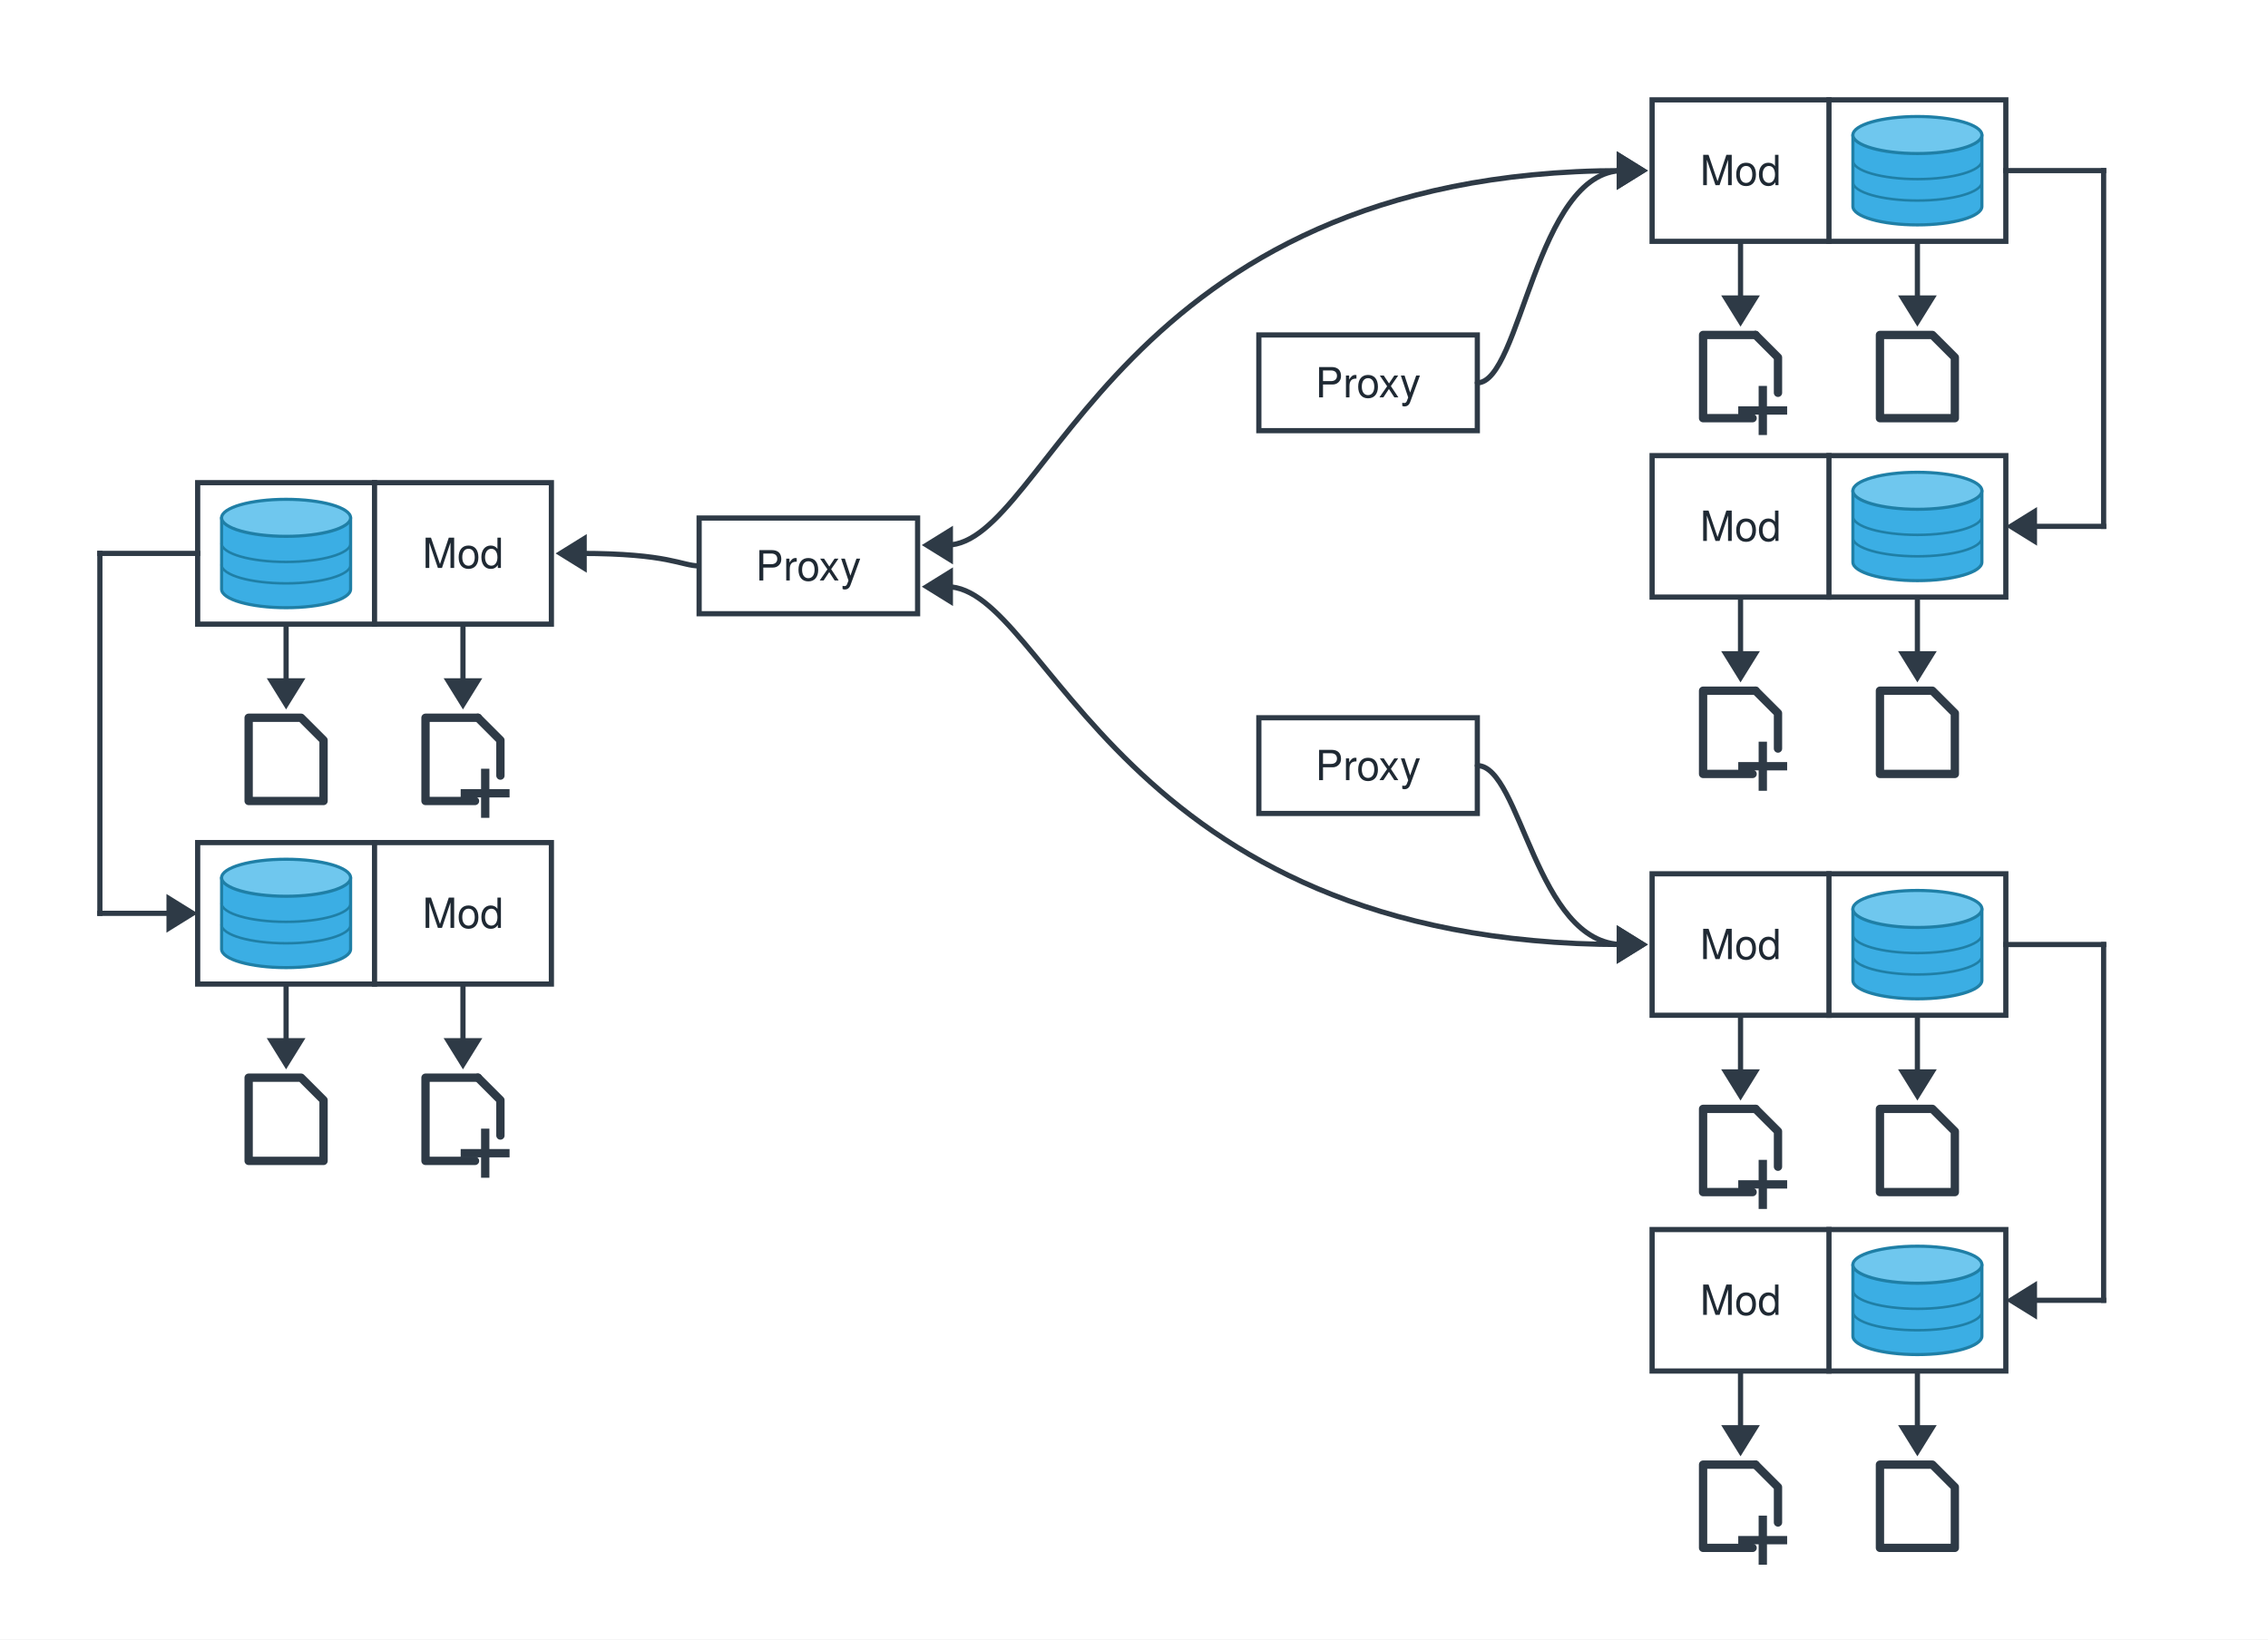
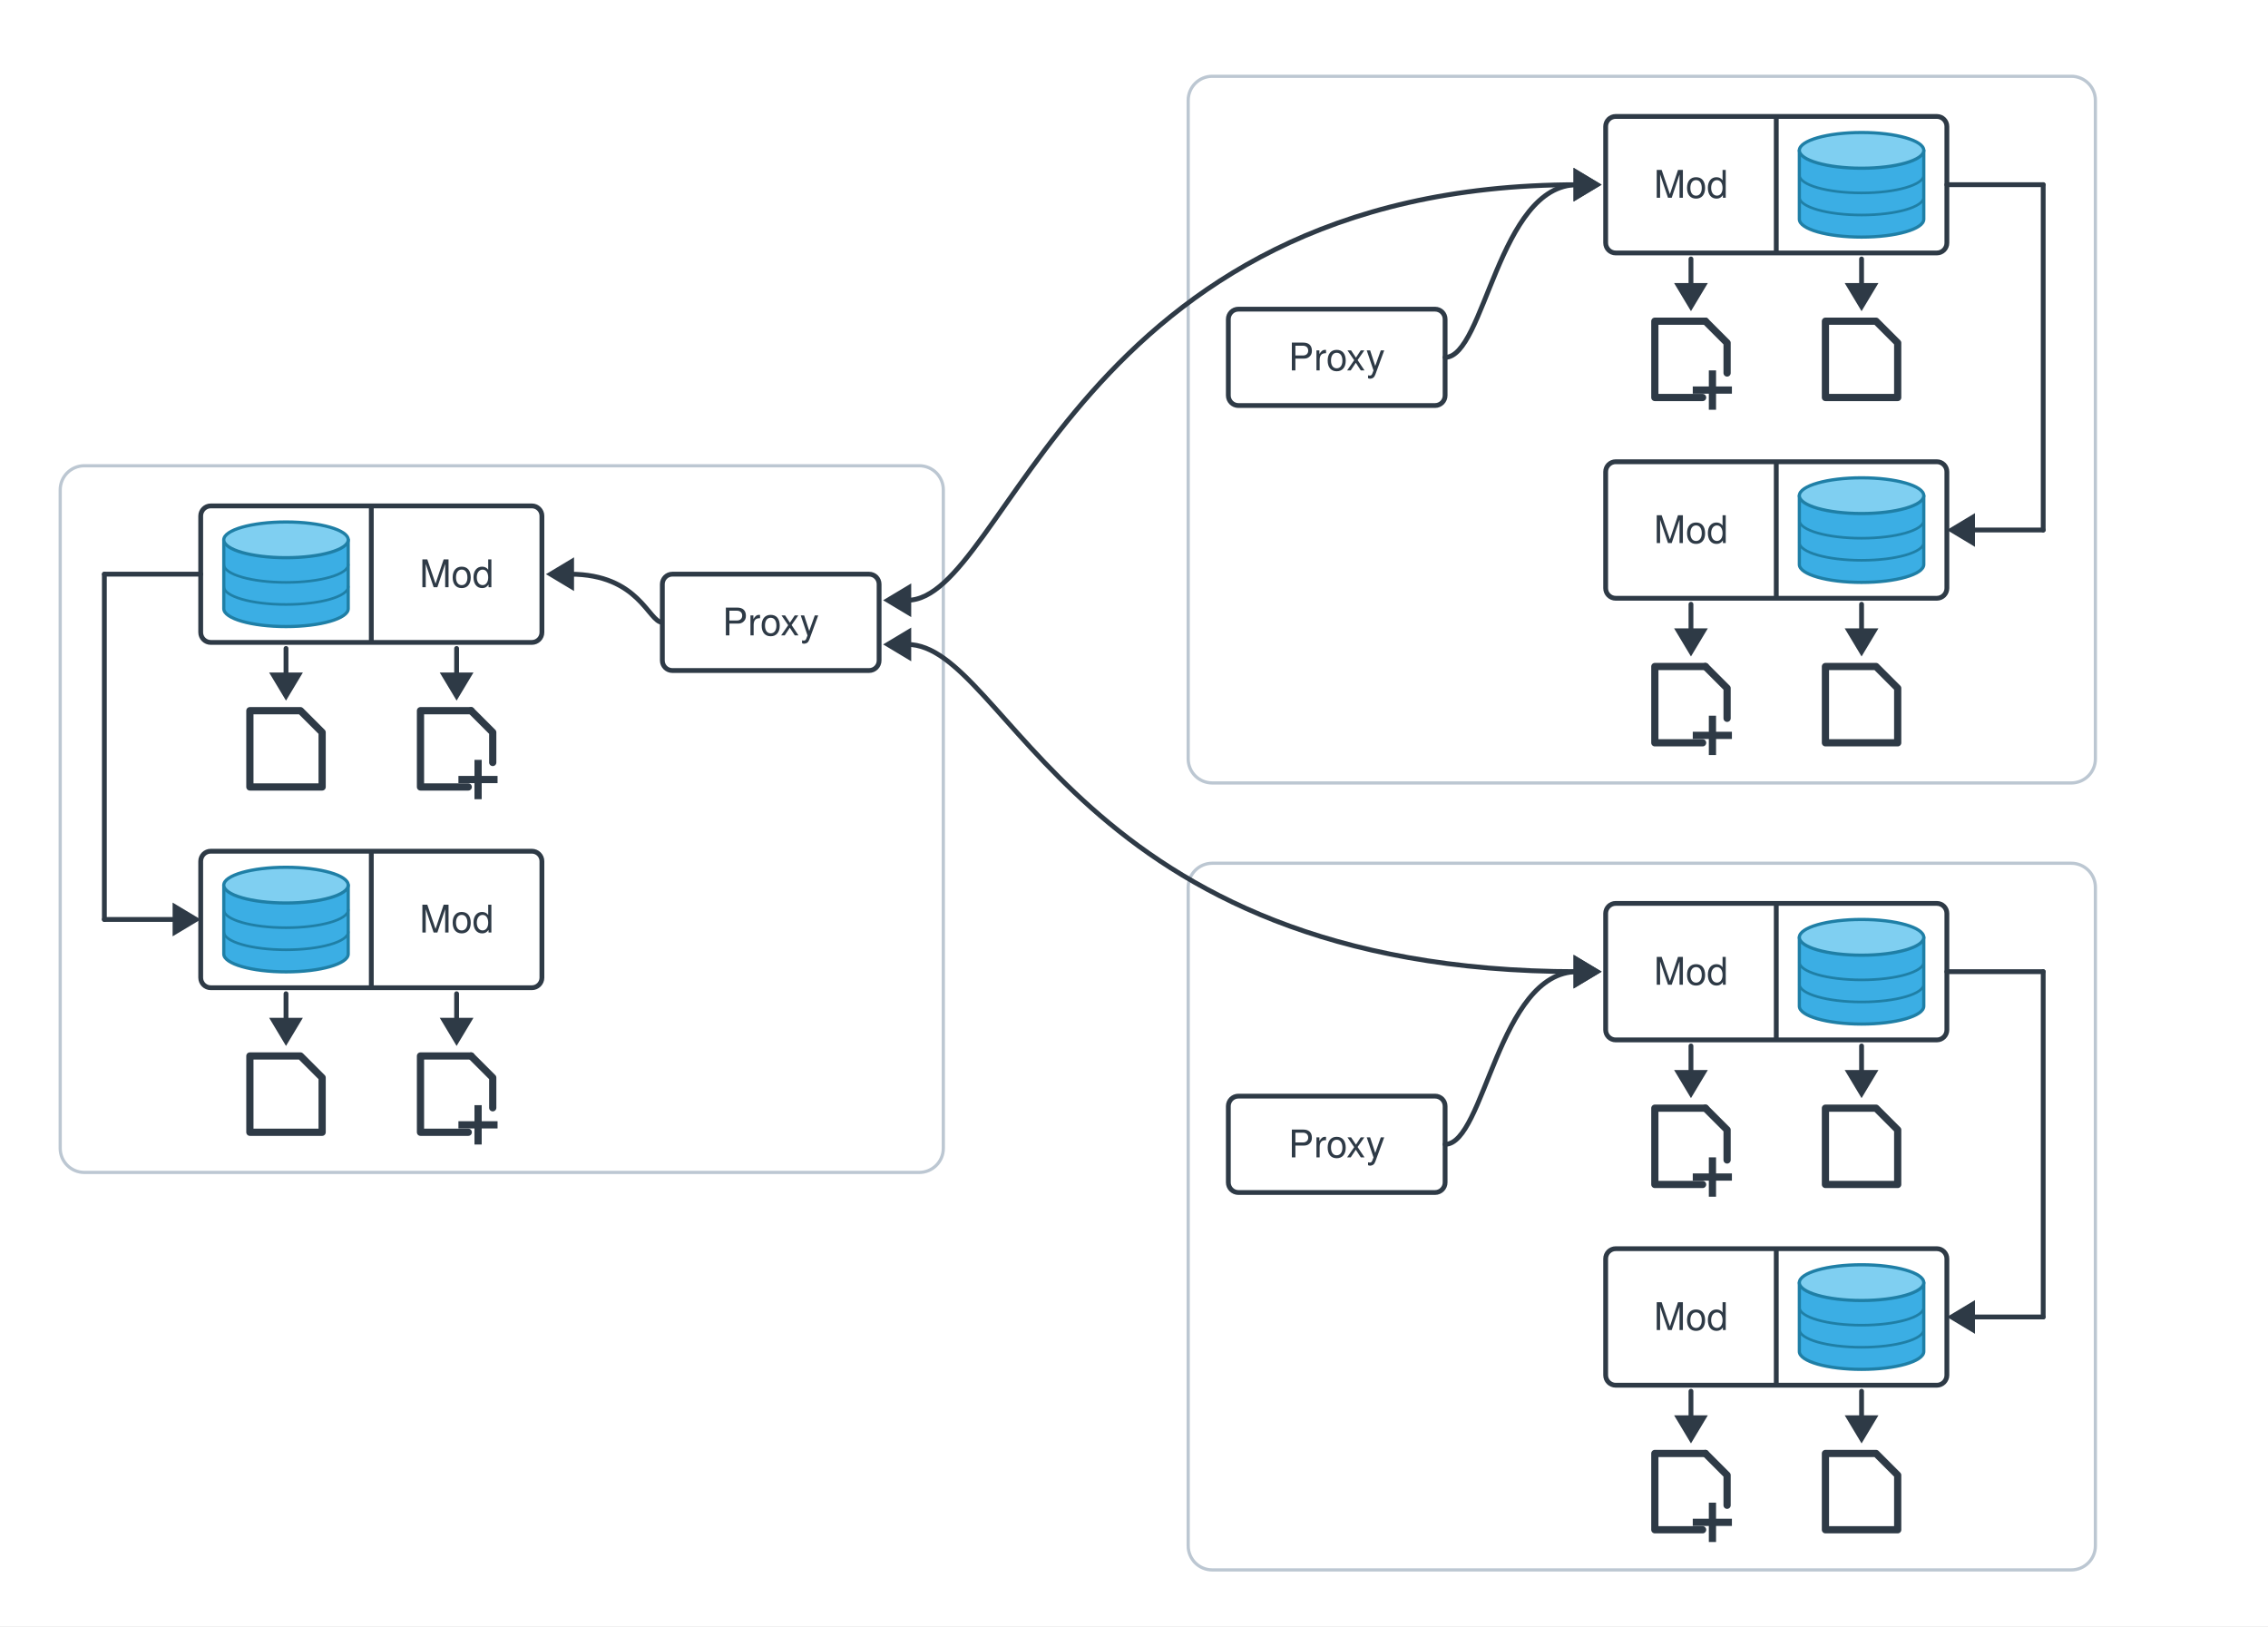
- <svg xmlns="http://www.w3.org/2000/svg" width="1090" height="788" viewBox="0 0 1090 788">
-   <rect width="1090" height="788" fill="#FFFFFF" />
-   <rect x="95.0" y="232.0" width="170.0" height="68.0" rx="0.0" fill="#FFFFFF" stroke="#2E3A46" stroke-width="2.5" />
-   <line x1="180.0" y1="232.0" x2="180.0" y2="300.0" stroke="#2E3A46" stroke-width="2.5" stroke-linecap="square" />
-   <path d="M 106.5,248.9 v 34.3 a 31.0,8.9 0 0 0 62.0,0 v -34.3 z" fill="#3BAEE4" stroke="#1F7FA6" stroke-width="1.5" stroke-linejoin="round" stroke-linecap="round" />
-   <ellipse cx="137.5" cy="248.9" rx="31.0" ry="8.9" fill="#6FC7EE" stroke="#1F7FA6" stroke-width="1.5" />
-   <path d="M 106.5,261.2 a 31.0,8.9 0 0 0 62.0,0" fill="none" stroke="#1F7FA6" stroke-width="1.2" stroke-linejoin="round" stroke-linecap="round" />
-   <path d="M 106.5,271.5 a 31.0,8.9 0 0 0 62.0,0" fill="none" stroke="#1F7FA6" stroke-width="1.2" stroke-linejoin="round" stroke-linecap="round" />
-   <text x="222.5" y="273.0" font-family="Helvetica, Arial, sans-serif" font-size="20.0" fill="#1F2933" text-anchor="middle" font-weight="normal">Mod</text>
-   <line x1="137.5" y1="302.0" x2="137.5" y2="331.0" stroke="#2E3A46" stroke-width="2.5" stroke-linecap="square" />
-   <polygon points="137.5,341.0 128.2,326.0 146.8,326.0" fill="#2E3A46" />
-   <path d="M 119.5,345.0 L 144.7,345.0 L 155.5,355.8 L 155.5,385.0 L 119.5,385.0 Z" fill="none" stroke="#2E3A46" stroke-width="4.0" stroke-linejoin="round" stroke-linecap="round" />
-   <line x1="222.5" y1="302.0" x2="222.5" y2="331.0" stroke="#2E3A46" stroke-width="2.5" stroke-linecap="square" />
-   <polygon points="222.5,341.0 213.2,326.0 231.8,326.0" fill="#2E3A46" />
-   <path d="M 229.7,345.0 L 204.5,345.0 L 204.5,385.0 L 228.3,385.0" fill="none" stroke="#2E3A46" stroke-width="4.0" stroke-linejoin="round" stroke-linecap="round" />
-   <path d="M 229.7,345.0 L 240.5,355.8 L 240.5,372.8" fill="none" stroke="#2E3A46" stroke-width="4.0" stroke-linejoin="round" stroke-linecap="round" />
-   <line x1="233.2" y1="371.5" x2="233.2" y2="391.1" stroke="#2E3A46" stroke-width="4.0" stroke-linecap="square" />
-   <line x1="223.4" y1="381.3" x2="242.9" y2="381.3" stroke="#2E3A46" stroke-width="4.0" stroke-linecap="square" />
-   <rect x="95.0" y="405.0" width="170.0" height="68.0" rx="0.0" fill="#FFFFFF" stroke="#2E3A46" stroke-width="2.5" />
-   <line x1="180.0" y1="405.0" x2="180.0" y2="473.0" stroke="#2E3A46" stroke-width="2.5" stroke-linecap="square" />
-   <path d="M 106.5,421.9 v 34.3 a 31.0,8.9 0 0 0 62.0,0 v -34.3 z" fill="#3BAEE4" stroke="#1F7FA6" stroke-width="1.5" stroke-linejoin="round" stroke-linecap="round" />
-   <ellipse cx="137.5" cy="421.9" rx="31.0" ry="8.9" fill="#6FC7EE" stroke="#1F7FA6" stroke-width="1.5" />
-   <path d="M 106.5,434.2 a 31.0,8.9 0 0 0 62.0,0" fill="none" stroke="#1F7FA6" stroke-width="1.2" stroke-linejoin="round" stroke-linecap="round" />
-   <path d="M 106.5,444.5 a 31.0,8.9 0 0 0 62.0,0" fill="none" stroke="#1F7FA6" stroke-width="1.2" stroke-linejoin="round" stroke-linecap="round" />
-   <text x="222.5" y="446.0" font-family="Helvetica, Arial, sans-serif" font-size="20.0" fill="#1F2933" text-anchor="middle" font-weight="normal">Mod</text>
-   <line x1="137.5" y1="475.0" x2="137.5" y2="504.0" stroke="#2E3A46" stroke-width="2.5" stroke-linecap="square" />
-   <polygon points="137.5,514.0 128.2,499.0 146.8,499.0" fill="#2E3A46" />
-   <path d="M 119.5,518.0 L 144.7,518.0 L 155.5,528.8 L 155.5,558.0 L 119.5,558.0 Z" fill="none" stroke="#2E3A46" stroke-width="4.0" stroke-linejoin="round" stroke-linecap="round" />
-   <line x1="222.5" y1="475.0" x2="222.5" y2="504.0" stroke="#2E3A46" stroke-width="2.5" stroke-linecap="square" />
-   <polygon points="222.5,514.0 213.2,499.0 231.8,499.0" fill="#2E3A46" />
-   <path d="M 229.7,518.0 L 204.5,518.0 L 204.5,558.0 L 228.3,558.0" fill="none" stroke="#2E3A46" stroke-width="4.0" stroke-linejoin="round" stroke-linecap="round" />
-   <path d="M 229.7,518.0 L 240.5,528.8 L 240.5,545.8" fill="none" stroke="#2E3A46" stroke-width="4.0" stroke-linejoin="round" stroke-linecap="round" />
-   <line x1="233.2" y1="544.5" x2="233.2" y2="564.1" stroke="#2E3A46" stroke-width="4.0" stroke-linecap="square" />
-   <line x1="223.4" y1="554.3" x2="242.9" y2="554.3" stroke="#2E3A46" stroke-width="4.0" stroke-linecap="square" />
-   <line x1="95.0" y1="266.0" x2="48.0" y2="266.0" stroke="#2E3A46" stroke-width="2.5" stroke-linecap="square" />
-   <line x1="48.0" y1="266.0" x2="48.0" y2="439.0" stroke="#2E3A46" stroke-width="2.5" stroke-linecap="square" />
-   <line x1="48.0" y1="439.0" x2="81.0" y2="439.0" stroke="#2E3A46" stroke-width="2.5" stroke-linecap="square" />
-   <polygon points="95.0,439.0 80.0,429.7 80.0,448.3" fill="#2E3A46" />
-   <rect x="794.0" y="48.0" width="170.0" height="68.0" rx="0.0" fill="#FFFFFF" stroke="#2E3A46" stroke-width="2.5" />
-   <line x1="879.0" y1="48.0" x2="879.0" y2="116.0" stroke="#2E3A46" stroke-width="2.5" stroke-linecap="square" />
-   <path d="M 890.5,64.9 v 34.3 a 31.0,8.9 0 0 0 62.0,0 v -34.3 z" fill="#3BAEE4" stroke="#1F7FA6" stroke-width="1.5" stroke-linejoin="round" stroke-linecap="round" />
-   <ellipse cx="921.5" cy="64.9" rx="31.0" ry="8.9" fill="#6FC7EE" stroke="#1F7FA6" stroke-width="1.5" />
-   <path d="M 890.5,77.2 a 31.0,8.9 0 0 0 62.0,0" fill="none" stroke="#1F7FA6" stroke-width="1.2" stroke-linejoin="round" stroke-linecap="round" />
-   <path d="M 890.5,87.5 a 31.0,8.9 0 0 0 62.0,0" fill="none" stroke="#1F7FA6" stroke-width="1.2" stroke-linejoin="round" stroke-linecap="round" />
-   <text x="836.5" y="89.0" font-family="Helvetica, Arial, sans-serif" font-size="20.0" fill="#1F2933" text-anchor="middle" font-weight="normal">Mod</text>
-   <line x1="921.5" y1="118.0" x2="921.5" y2="147.0" stroke="#2E3A46" stroke-width="2.5" stroke-linecap="square" />
-   <polygon points="921.5,157.0 912.2,142.0 930.8,142.0" fill="#2E3A46" />
-   <path d="M 903.5,161.0 L 928.7,161.0 L 939.5,171.8 L 939.5,201.0 L 903.5,201.0 Z" fill="none" stroke="#2E3A46" stroke-width="4.0" stroke-linejoin="round" stroke-linecap="round" />
-   <line x1="836.5" y1="118.0" x2="836.5" y2="147.0" stroke="#2E3A46" stroke-width="2.5" stroke-linecap="square" />
-   <polygon points="836.5,157.0 827.2,142.0 845.8,142.0" fill="#2E3A46" />
-   <path d="M 843.7,161.0 L 818.5,161.0 L 818.5,201.0 L 842.3,201.0" fill="none" stroke="#2E3A46" stroke-width="4.0" stroke-linejoin="round" stroke-linecap="round" />
-   <path d="M 843.7,161.0 L 854.5,171.8 L 854.5,188.8" fill="none" stroke="#2E3A46" stroke-width="4.0" stroke-linejoin="round" stroke-linecap="round" />
-   <line x1="847.2" y1="187.5" x2="847.2" y2="207.1" stroke="#2E3A46" stroke-width="4.0" stroke-linecap="square" />
-   <line x1="837.4" y1="197.3" x2="856.9" y2="197.3" stroke="#2E3A46" stroke-width="4.0" stroke-linecap="square" />
-   <rect x="794.0" y="219.0" width="170.0" height="68.0" rx="0.0" fill="#FFFFFF" stroke="#2E3A46" stroke-width="2.5" />
-   <line x1="879.0" y1="219.0" x2="879.0" y2="287.0" stroke="#2E3A46" stroke-width="2.5" stroke-linecap="square" />
-   <path d="M 890.5,235.9 v 34.3 a 31.0,8.9 0 0 0 62.0,0 v -34.3 z" fill="#3BAEE4" stroke="#1F7FA6" stroke-width="1.5" stroke-linejoin="round" stroke-linecap="round" />
-   <ellipse cx="921.5" cy="235.9" rx="31.0" ry="8.9" fill="#6FC7EE" stroke="#1F7FA6" stroke-width="1.5" />
-   <path d="M 890.5,248.2 a 31.0,8.9 0 0 0 62.0,0" fill="none" stroke="#1F7FA6" stroke-width="1.2" stroke-linejoin="round" stroke-linecap="round" />
-   <path d="M 890.5,258.5 a 31.0,8.9 0 0 0 62.0,0" fill="none" stroke="#1F7FA6" stroke-width="1.2" stroke-linejoin="round" stroke-linecap="round" />
-   <text x="836.5" y="260.0" font-family="Helvetica, Arial, sans-serif" font-size="20.0" fill="#1F2933" text-anchor="middle" font-weight="normal">Mod</text>
-   <line x1="921.5" y1="289.0" x2="921.5" y2="318.0" stroke="#2E3A46" stroke-width="2.5" stroke-linecap="square" />
-   <polygon points="921.5,328.0 912.2,313.0 930.8,313.0" fill="#2E3A46" />
-   <path d="M 903.5,332.0 L 928.7,332.0 L 939.5,342.8 L 939.5,372.0 L 903.5,372.0 Z" fill="none" stroke="#2E3A46" stroke-width="4.0" stroke-linejoin="round" stroke-linecap="round" />
-   <line x1="836.5" y1="289.0" x2="836.5" y2="318.0" stroke="#2E3A46" stroke-width="2.5" stroke-linecap="square" />
-   <polygon points="836.5,328.0 827.2,313.0 845.8,313.0" fill="#2E3A46" />
-   <path d="M 843.7,332.0 L 818.5,332.0 L 818.5,372.0 L 842.3,372.0" fill="none" stroke="#2E3A46" stroke-width="4.0" stroke-linejoin="round" stroke-linecap="round" />
-   <path d="M 843.7,332.0 L 854.5,342.8 L 854.5,359.8" fill="none" stroke="#2E3A46" stroke-width="4.0" stroke-linejoin="round" stroke-linecap="round" />
-   <line x1="847.2" y1="358.5" x2="847.2" y2="378.1" stroke="#2E3A46" stroke-width="4.0" stroke-linecap="square" />
-   <line x1="837.4" y1="368.3" x2="856.9" y2="368.3" stroke="#2E3A46" stroke-width="4.0" stroke-linecap="square" />
-   <line x1="964.0" y1="82.0" x2="1011.0" y2="82.0" stroke="#2E3A46" stroke-width="2.5" stroke-linecap="square" />
-   <line x1="1011.0" y1="82.0" x2="1011.0" y2="253.0" stroke="#2E3A46" stroke-width="2.5" stroke-linecap="square" />
-   <line x1="1011.0" y1="253.0" x2="978.0" y2="253.0" stroke="#2E3A46" stroke-width="2.5" stroke-linecap="square" />
-   <polygon points="964.0,253.0 979.0,243.7 979.0,262.3" fill="#2E3A46" />
-   <rect x="794.0" y="420.0" width="170.0" height="68.0" rx="0.0" fill="#FFFFFF" stroke="#2E3A46" stroke-width="2.5" />
-   <line x1="879.0" y1="420.0" x2="879.0" y2="488.0" stroke="#2E3A46" stroke-width="2.5" stroke-linecap="square" />
-   <path d="M 890.5,436.9 v 34.3 a 31.0,8.9 0 0 0 62.0,0 v -34.3 z" fill="#3BAEE4" stroke="#1F7FA6" stroke-width="1.5" stroke-linejoin="round" stroke-linecap="round" />
-   <ellipse cx="921.5" cy="436.9" rx="31.0" ry="8.9" fill="#6FC7EE" stroke="#1F7FA6" stroke-width="1.5" />
-   <path d="M 890.5,449.2 a 31.0,8.9 0 0 0 62.0,0" fill="none" stroke="#1F7FA6" stroke-width="1.2" stroke-linejoin="round" stroke-linecap="round" />
-   <path d="M 890.5,459.5 a 31.0,8.9 0 0 0 62.0,0" fill="none" stroke="#1F7FA6" stroke-width="1.2" stroke-linejoin="round" stroke-linecap="round" />
-   <text x="836.5" y="461.0" font-family="Helvetica, Arial, sans-serif" font-size="20.0" fill="#1F2933" text-anchor="middle" font-weight="normal">Mod</text>
-   <line x1="921.5" y1="490.0" x2="921.5" y2="519.0" stroke="#2E3A46" stroke-width="2.5" stroke-linecap="square" />
-   <polygon points="921.5,529.0 912.2,514.0 930.8,514.0" fill="#2E3A46" />
-   <path d="M 903.5,533.0 L 928.7,533.0 L 939.5,543.8 L 939.5,573.0 L 903.5,573.0 Z" fill="none" stroke="#2E3A46" stroke-width="4.0" stroke-linejoin="round" stroke-linecap="round" />
-   <line x1="836.5" y1="490.0" x2="836.5" y2="519.0" stroke="#2E3A46" stroke-width="2.5" stroke-linecap="square" />
-   <polygon points="836.5,529.0 827.2,514.0 845.8,514.0" fill="#2E3A46" />
-   <path d="M 843.7,533.0 L 818.5,533.0 L 818.5,573.0 L 842.3,573.0" fill="none" stroke="#2E3A46" stroke-width="4.0" stroke-linejoin="round" stroke-linecap="round" />
-   <path d="M 843.7,533.0 L 854.5,543.8 L 854.5,560.8" fill="none" stroke="#2E3A46" stroke-width="4.0" stroke-linejoin="round" stroke-linecap="round" />
-   <line x1="847.2" y1="559.5" x2="847.2" y2="579.1" stroke="#2E3A46" stroke-width="4.0" stroke-linecap="square" />
-   <line x1="837.4" y1="569.3" x2="856.9" y2="569.3" stroke="#2E3A46" stroke-width="4.0" stroke-linecap="square" />
-   <rect x="794.0" y="591.0" width="170.0" height="68.0" rx="0.0" fill="#FFFFFF" stroke="#2E3A46" stroke-width="2.5" />
-   <line x1="879.0" y1="591.0" x2="879.0" y2="659.0" stroke="#2E3A46" stroke-width="2.5" stroke-linecap="square" />
-   <path d="M 890.5,607.9 v 34.3 a 31.0,8.9 0 0 0 62.0,0 v -34.3 z" fill="#3BAEE4" stroke="#1F7FA6" stroke-width="1.5" stroke-linejoin="round" stroke-linecap="round" />
-   <ellipse cx="921.5" cy="607.9" rx="31.0" ry="8.9" fill="#6FC7EE" stroke="#1F7FA6" stroke-width="1.5" />
-   <path d="M 890.5,620.2 a 31.0,8.9 0 0 0 62.0,0" fill="none" stroke="#1F7FA6" stroke-width="1.2" stroke-linejoin="round" stroke-linecap="round" />
-   <path d="M 890.5,630.5 a 31.0,8.9 0 0 0 62.0,0" fill="none" stroke="#1F7FA6" stroke-width="1.2" stroke-linejoin="round" stroke-linecap="round" />
-   <text x="836.5" y="632.0" font-family="Helvetica, Arial, sans-serif" font-size="20.0" fill="#1F2933" text-anchor="middle" font-weight="normal">Mod</text>
-   <line x1="921.5" y1="661.0" x2="921.5" y2="690.0" stroke="#2E3A46" stroke-width="2.5" stroke-linecap="square" />
-   <polygon points="921.5,700.0 912.2,685.0 930.8,685.0" fill="#2E3A46" />
-   <path d="M 903.5,704.0 L 928.7,704.0 L 939.5,714.8 L 939.5,744.0 L 903.5,744.0 Z" fill="none" stroke="#2E3A46" stroke-width="4.0" stroke-linejoin="round" stroke-linecap="round" />
-   <line x1="836.5" y1="661.0" x2="836.5" y2="690.0" stroke="#2E3A46" stroke-width="2.5" stroke-linecap="square" />
-   <polygon points="836.5,700.0 827.2,685.0 845.8,685.0" fill="#2E3A46" />
-   <path d="M 843.7,704.0 L 818.5,704.0 L 818.5,744.0 L 842.3,744.0" fill="none" stroke="#2E3A46" stroke-width="4.0" stroke-linejoin="round" stroke-linecap="round" />
-   <path d="M 843.7,704.0 L 854.5,714.8 L 854.5,731.8" fill="none" stroke="#2E3A46" stroke-width="4.0" stroke-linejoin="round" stroke-linecap="round" />
-   <line x1="847.2" y1="730.5" x2="847.2" y2="750.1" stroke="#2E3A46" stroke-width="4.0" stroke-linecap="square" />
-   <line x1="837.4" y1="740.3" x2="856.9" y2="740.3" stroke="#2E3A46" stroke-width="4.0" stroke-linecap="square" />
-   <line x1="964.0" y1="454.0" x2="1011.0" y2="454.0" stroke="#2E3A46" stroke-width="2.5" stroke-linecap="square" />
-   <line x1="1011.0" y1="454.0" x2="1011.0" y2="625.0" stroke="#2E3A46" stroke-width="2.5" stroke-linecap="square" />
-   <line x1="1011.0" y1="625.0" x2="978.0" y2="625.0" stroke="#2E3A46" stroke-width="2.5" stroke-linecap="square" />
-   <polygon points="964.0,625.0 979.0,615.7 979.0,634.3" fill="#2E3A46" />
-   <path d="M 336.0,272.0 C 327.4,272.0 321.8,266.0 279.0,266.0" fill="none" stroke="#2E3A46" stroke-width="2.5" stroke-linejoin="round" stroke-linecap="round" />
-   <polygon points="267.0,266.0 282.0,256.7 282.0,275.3" fill="#2E3A46" />
-   <path d="M 455.0,262.0 C 503.8,262.0 536.2,82.0 780.0,82.0" fill="none" stroke="#2E3A46" stroke-width="2.5" stroke-linejoin="round" stroke-linecap="round" />
-   <polygon points="443.0,262.0 458.0,252.7 458.0,271.3" fill="#2E3A46" />
-   <polygon points="792.0,82.0 777.0,72.7 777.0,91.3" fill="#2E3A46" />
-   <path d="M 455.0,282.0 C 503.8,282.0 536.2,454.0 780.0,454.0" fill="none" stroke="#2E3A46" stroke-width="2.5" stroke-linejoin="round" stroke-linecap="round" />
-   <polygon points="443.0,282.0 458.0,272.7 458.0,291.3" fill="#2E3A46" />
-   <polygon points="792.0,454.0 777.0,444.7 777.0,463.3" fill="#2E3A46" />
-   <rect x="605.0" y="161.0" width="105.0" height="46.0" rx="0.0" fill="#FFFFFF" stroke="#2E3A46" stroke-width="2.5" />
-   <text x="657.5" y="191.0" font-family="Helvetica, Arial, sans-serif" font-size="20.0" fill="#1F2933" text-anchor="middle" font-weight="normal">Proxy</text>
-   <path d="M 710.0,184.0 C 731.0,184.0 738.0,82.0 780.0,82.0" fill="none" stroke="#2E3A46" stroke-width="2.5" stroke-linejoin="round" stroke-linecap="round" />
-   <polygon points="792.0,82.0 777.0,72.7 777.0,91.3" fill="#2E3A46" />
-   <rect x="605.0" y="345.0" width="105.0" height="46.0" rx="0.0" fill="#FFFFFF" stroke="#2E3A46" stroke-width="2.5" />
-   <text x="657.5" y="375.0" font-family="Helvetica, Arial, sans-serif" font-size="20.0" fill="#1F2933" text-anchor="middle" font-weight="normal">Proxy</text>
-   <path d="M 710.0,368.0 C 731.0,368.0 738.0,454.0 780.0,454.0" fill="none" stroke="#2E3A46" stroke-width="2.5" stroke-linejoin="round" stroke-linecap="round" />
-   <polygon points="792.0,454.0 777.0,444.7 777.0,463.3" fill="#2E3A46" />
-   <rect x="336.0" y="249.0" width="105.0" height="46.0" rx="0.0" fill="#FFFFFF" stroke="#2E3A46" stroke-width="2.5" />
-   <text x="388.5" y="279.0" font-family="Helvetica, Arial, sans-serif" font-size="20.0" fill="#1F2933" text-anchor="middle" font-weight="normal">Proxy</text>
+ <svg xmlns="http://www.w3.org/2000/svg" width="1130" height="810" viewBox="0 0 1130 810">
+   <rect width="1130" height="810" fill="#FFFFFF" />
+   <rect x="30.0" y="232.0" width="440.0" height="352.0" rx="12.0" fill="none" stroke="#BCC7D2" stroke-width="1.6" />
+   <rect x="592.0" y="38.0" width="452.0" height="352.0" rx="12.0" fill="none" stroke="#BCC7D2" stroke-width="1.6" />
+   <rect x="592.0" y="430.0" width="452.0" height="352.0" rx="12.0" fill="none" stroke="#BCC7D2" stroke-width="1.6" />
+   <rect x="100.0" y="252.0" width="170.0" height="68.0" rx="5.0" fill="#FFFFFF" stroke="#2E3A46" stroke-width="2.4" />
+   <line x1="185.0" y1="253.0" x2="185.0" y2="319.0" stroke="#2E3A46" stroke-width="2.4" stroke-linecap="round" />
+   <path d="M 111.5,268.9 v 34.3 a 31.0,8.9 0 0 0 62.0,0 v -34.3 z" fill="#3BAEE4" stroke="#1F7FA6" stroke-width="1.6" stroke-linejoin="round" stroke-linecap="round" />
+   <ellipse cx="142.5" cy="268.9" rx="31.0" ry="8.9" fill="#7FCFF1" stroke="#1F7FA6" stroke-width="1.6" />
+   <path d="M 111.5,281.2 a 31.0,8.9 0 0 0 62.0,0" fill="none" stroke="#1F7FA6" stroke-width="1.3" stroke-linejoin="round" stroke-linecap="round" />
+   <path d="M 111.5,292.2 a 31.0,8.9 0 0 0 62.0,0" fill="none" stroke="#1F7FA6" stroke-width="1.3" stroke-linejoin="round" stroke-linecap="round" />
+   <text x="227.5" y="292.5" font-family="Helvetica, Arial, sans-serif" font-size="19.0" fill="#2E3A46" text-anchor="middle" font-weight="normal">Mod</text>
+   <line x1="142.5" y1="323.0" x2="142.5" y2="340.0" stroke="#2E3A46" stroke-width="2.4" stroke-linecap="round" />
+   <polygon points="142.5,349.0 134.1,335.0 150.9,335.0" fill="#2E3A46" />
+   <path d="M 124.5,354.0 L 149.7,354.0 L 160.5,364.8 L 160.5,392.0 L 124.5,392.0 Z" fill="none" stroke="#2E3A46" stroke-width="3.6" stroke-linejoin="round" stroke-linecap="round" />
+   <line x1="227.5" y1="323.0" x2="227.5" y2="340.0" stroke="#2E3A46" stroke-width="2.4" stroke-linecap="round" />
+   <polygon points="227.5,349.0 219.1,335.0 235.9,335.0" fill="#2E3A46" />
+   <path d="M 234.7,354.0 L 209.5,354.0 L 209.5,392.0 L 233.3,392.0" fill="none" stroke="#2E3A46" stroke-width="3.6" stroke-linejoin="round" stroke-linecap="round" />
+   <path d="M 234.7,354.0 L 245.5,364.8 L 245.5,379.8" fill="none" stroke="#2E3A46" stroke-width="3.6" stroke-linejoin="round" stroke-linecap="round" />
+   <line x1="238.2" y1="378.5" x2="238.2" y2="398.1" stroke="#2E3A46" stroke-width="3.6" stroke-linecap="butt" />
+   <line x1="228.4" y1="388.3" x2="247.9" y2="388.3" stroke="#2E3A46" stroke-width="3.6" stroke-linecap="butt" />
+   <rect x="100.0" y="424.0" width="170.0" height="68.0" rx="5.0" fill="#FFFFFF" stroke="#2E3A46" stroke-width="2.4" />
+   <line x1="185.0" y1="425.0" x2="185.0" y2="491.0" stroke="#2E3A46" stroke-width="2.4" stroke-linecap="round" />
+   <path d="M 111.5,440.9 v 34.3 a 31.0,8.9 0 0 0 62.0,0 v -34.3 z" fill="#3BAEE4" stroke="#1F7FA6" stroke-width="1.6" stroke-linejoin="round" stroke-linecap="round" />
+   <ellipse cx="142.5" cy="440.9" rx="31.0" ry="8.9" fill="#7FCFF1" stroke="#1F7FA6" stroke-width="1.6" />
+   <path d="M 111.5,453.2 a 31.0,8.9 0 0 0 62.0,0" fill="none" stroke="#1F7FA6" stroke-width="1.3" stroke-linejoin="round" stroke-linecap="round" />
+   <path d="M 111.5,464.2 a 31.0,8.9 0 0 0 62.0,0" fill="none" stroke="#1F7FA6" stroke-width="1.3" stroke-linejoin="round" stroke-linecap="round" />
+   <text x="227.5" y="464.5" font-family="Helvetica, Arial, sans-serif" font-size="19.0" fill="#2E3A46" text-anchor="middle" font-weight="normal">Mod</text>
+   <line x1="142.5" y1="495.0" x2="142.5" y2="512.0" stroke="#2E3A46" stroke-width="2.4" stroke-linecap="round" />
+   <polygon points="142.5,521.0 134.1,507.0 150.9,507.0" fill="#2E3A46" />
+   <path d="M 124.5,526.0 L 149.7,526.0 L 160.5,536.8 L 160.5,564.0 L 124.5,564.0 Z" fill="none" stroke="#2E3A46" stroke-width="3.6" stroke-linejoin="round" stroke-linecap="round" />
+   <line x1="227.5" y1="495.0" x2="227.5" y2="512.0" stroke="#2E3A46" stroke-width="2.4" stroke-linecap="round" />
+   <polygon points="227.5,521.0 219.1,507.0 235.9,507.0" fill="#2E3A46" />
+   <path d="M 234.7,526.0 L 209.5,526.0 L 209.5,564.0 L 233.3,564.0" fill="none" stroke="#2E3A46" stroke-width="3.6" stroke-linejoin="round" stroke-linecap="round" />
+   <path d="M 234.7,526.0 L 245.5,536.8 L 245.5,551.8" fill="none" stroke="#2E3A46" stroke-width="3.6" stroke-linejoin="round" stroke-linecap="round" />
+   <line x1="238.2" y1="550.5" x2="238.2" y2="570.1" stroke="#2E3A46" stroke-width="3.6" stroke-linecap="butt" />
+   <line x1="228.4" y1="560.3" x2="247.9" y2="560.3" stroke="#2E3A46" stroke-width="3.6" stroke-linecap="butt" />
+   <line x1="100.0" y1="286.0" x2="52.0" y2="286.0" stroke="#2E3A46" stroke-width="2.4" stroke-linecap="round" />
+   <line x1="52.0" y1="286.0" x2="52.0" y2="458.0" stroke="#2E3A46" stroke-width="2.4" stroke-linecap="round" />
+   <line x1="52.0" y1="458.0" x2="86.0" y2="458.0" stroke="#2E3A46" stroke-width="2.4" stroke-linecap="round" />
+   <polygon points="100.0,458.0 86.0,449.6 86.0,466.4" fill="#2E3A46" />
+   <rect x="800.0" y="58.0" width="170.0" height="68.0" rx="5.0" fill="#FFFFFF" stroke="#2E3A46" stroke-width="2.4" />
+   <line x1="885.0" y1="59.0" x2="885.0" y2="125.0" stroke="#2E3A46" stroke-width="2.4" stroke-linecap="round" />
+   <path d="M 896.5,74.9 v 34.3 a 31.0,8.9 0 0 0 62.0,0 v -34.3 z" fill="#3BAEE4" stroke="#1F7FA6" stroke-width="1.6" stroke-linejoin="round" stroke-linecap="round" />
+   <ellipse cx="927.5" cy="74.9" rx="31.0" ry="8.9" fill="#7FCFF1" stroke="#1F7FA6" stroke-width="1.6" />
+   <path d="M 896.5,87.2 a 31.0,8.9 0 0 0 62.0,0" fill="none" stroke="#1F7FA6" stroke-width="1.3" stroke-linejoin="round" stroke-linecap="round" />
+   <path d="M 896.5,98.2 a 31.0,8.9 0 0 0 62.0,0" fill="none" stroke="#1F7FA6" stroke-width="1.3" stroke-linejoin="round" stroke-linecap="round" />
+   <text x="842.5" y="98.5" font-family="Helvetica, Arial, sans-serif" font-size="19.0" fill="#2E3A46" text-anchor="middle" font-weight="normal">Mod</text>
+   <line x1="927.5" y1="129.0" x2="927.5" y2="146.0" stroke="#2E3A46" stroke-width="2.4" stroke-linecap="round" />
+   <polygon points="927.5,155.0 919.1,141.0 935.9,141.0" fill="#2E3A46" />
+   <path d="M 909.5,160.0 L 934.7,160.0 L 945.5,170.8 L 945.5,198.0 L 909.5,198.0 Z" fill="none" stroke="#2E3A46" stroke-width="3.6" stroke-linejoin="round" stroke-linecap="round" />
+   <line x1="842.5" y1="129.0" x2="842.5" y2="146.0" stroke="#2E3A46" stroke-width="2.4" stroke-linecap="round" />
+   <polygon points="842.5,155.0 834.1,141.0 850.9,141.0" fill="#2E3A46" />
+   <path d="M 849.7,160.0 L 824.5,160.0 L 824.5,198.0 L 848.3,198.0" fill="none" stroke="#2E3A46" stroke-width="3.6" stroke-linejoin="round" stroke-linecap="round" />
+   <path d="M 849.7,160.0 L 860.5,170.8 L 860.5,185.8" fill="none" stroke="#2E3A46" stroke-width="3.6" stroke-linejoin="round" stroke-linecap="round" />
+   <line x1="853.2" y1="184.5" x2="853.2" y2="204.1" stroke="#2E3A46" stroke-width="3.6" stroke-linecap="butt" />
+   <line x1="843.4" y1="194.3" x2="862.9" y2="194.3" stroke="#2E3A46" stroke-width="3.6" stroke-linecap="butt" />
+   <rect x="800.0" y="230.0" width="170.0" height="68.0" rx="5.0" fill="#FFFFFF" stroke="#2E3A46" stroke-width="2.4" />
+   <line x1="885.0" y1="231.0" x2="885.0" y2="297.0" stroke="#2E3A46" stroke-width="2.4" stroke-linecap="round" />
+   <path d="M 896.5,246.9 v 34.3 a 31.0,8.9 0 0 0 62.0,0 v -34.3 z" fill="#3BAEE4" stroke="#1F7FA6" stroke-width="1.6" stroke-linejoin="round" stroke-linecap="round" />
+   <ellipse cx="927.5" cy="246.9" rx="31.0" ry="8.9" fill="#7FCFF1" stroke="#1F7FA6" stroke-width="1.6" />
+   <path d="M 896.5,259.2 a 31.0,8.9 0 0 0 62.0,0" fill="none" stroke="#1F7FA6" stroke-width="1.3" stroke-linejoin="round" stroke-linecap="round" />
+   <path d="M 896.5,270.2 a 31.0,8.9 0 0 0 62.0,0" fill="none" stroke="#1F7FA6" stroke-width="1.3" stroke-linejoin="round" stroke-linecap="round" />
+   <text x="842.5" y="270.5" font-family="Helvetica, Arial, sans-serif" font-size="19.0" fill="#2E3A46" text-anchor="middle" font-weight="normal">Mod</text>
+   <line x1="927.5" y1="301.0" x2="927.5" y2="318.0" stroke="#2E3A46" stroke-width="2.4" stroke-linecap="round" />
+   <polygon points="927.5,327.0 919.1,313.0 935.9,313.0" fill="#2E3A46" />
+   <path d="M 909.5,332.0 L 934.7,332.0 L 945.5,342.8 L 945.5,370.0 L 909.5,370.0 Z" fill="none" stroke="#2E3A46" stroke-width="3.6" stroke-linejoin="round" stroke-linecap="round" />
+   <line x1="842.5" y1="301.0" x2="842.5" y2="318.0" stroke="#2E3A46" stroke-width="2.4" stroke-linecap="round" />
+   <polygon points="842.5,327.0 834.1,313.0 850.9,313.0" fill="#2E3A46" />
+   <path d="M 849.7,332.0 L 824.5,332.0 L 824.5,370.0 L 848.3,370.0" fill="none" stroke="#2E3A46" stroke-width="3.6" stroke-linejoin="round" stroke-linecap="round" />
+   <path d="M 849.7,332.0 L 860.5,342.8 L 860.5,357.8" fill="none" stroke="#2E3A46" stroke-width="3.6" stroke-linejoin="round" stroke-linecap="round" />
+   <line x1="853.2" y1="356.5" x2="853.2" y2="376.1" stroke="#2E3A46" stroke-width="3.6" stroke-linecap="butt" />
+   <line x1="843.4" y1="366.3" x2="862.9" y2="366.3" stroke="#2E3A46" stroke-width="3.6" stroke-linecap="butt" />
+   <line x1="970.0" y1="92.0" x2="1018.0" y2="92.0" stroke="#2E3A46" stroke-width="2.4" stroke-linecap="round" />
+   <line x1="1018.0" y1="92.0" x2="1018.0" y2="264.0" stroke="#2E3A46" stroke-width="2.4" stroke-linecap="round" />
+   <line x1="1018.0" y1="264.0" x2="984.0" y2="264.0" stroke="#2E3A46" stroke-width="2.4" stroke-linecap="round" />
+   <polygon points="970.0,264.0 984.0,255.6 984.0,272.4" fill="#2E3A46" />
+   <rect x="800.0" y="450.0" width="170.0" height="68.0" rx="5.0" fill="#FFFFFF" stroke="#2E3A46" stroke-width="2.4" />
+   <line x1="885.0" y1="451.0" x2="885.0" y2="517.0" stroke="#2E3A46" stroke-width="2.4" stroke-linecap="round" />
+   <path d="M 896.5,466.9 v 34.3 a 31.0,8.9 0 0 0 62.0,0 v -34.3 z" fill="#3BAEE4" stroke="#1F7FA6" stroke-width="1.6" stroke-linejoin="round" stroke-linecap="round" />
+   <ellipse cx="927.5" cy="466.9" rx="31.0" ry="8.9" fill="#7FCFF1" stroke="#1F7FA6" stroke-width="1.6" />
+   <path d="M 896.5,479.2 a 31.0,8.9 0 0 0 62.0,0" fill="none" stroke="#1F7FA6" stroke-width="1.3" stroke-linejoin="round" stroke-linecap="round" />
+   <path d="M 896.5,490.2 a 31.0,8.9 0 0 0 62.0,0" fill="none" stroke="#1F7FA6" stroke-width="1.3" stroke-linejoin="round" stroke-linecap="round" />
+   <text x="842.5" y="490.5" font-family="Helvetica, Arial, sans-serif" font-size="19.0" fill="#2E3A46" text-anchor="middle" font-weight="normal">Mod</text>
+   <line x1="927.5" y1="521.0" x2="927.5" y2="538.0" stroke="#2E3A46" stroke-width="2.4" stroke-linecap="round" />
+   <polygon points="927.5,547.0 919.1,533.0 935.9,533.0" fill="#2E3A46" />
+   <path d="M 909.5,552.0 L 934.7,552.0 L 945.5,562.8 L 945.5,590.0 L 909.5,590.0 Z" fill="none" stroke="#2E3A46" stroke-width="3.6" stroke-linejoin="round" stroke-linecap="round" />
+   <line x1="842.5" y1="521.0" x2="842.5" y2="538.0" stroke="#2E3A46" stroke-width="2.4" stroke-linecap="round" />
+   <polygon points="842.5,547.0 834.1,533.0 850.9,533.0" fill="#2E3A46" />
+   <path d="M 849.7,552.0 L 824.5,552.0 L 824.5,590.0 L 848.3,590.0" fill="none" stroke="#2E3A46" stroke-width="3.6" stroke-linejoin="round" stroke-linecap="round" />
+   <path d="M 849.7,552.0 L 860.5,562.8 L 860.5,577.8" fill="none" stroke="#2E3A46" stroke-width="3.6" stroke-linejoin="round" stroke-linecap="round" />
+   <line x1="853.2" y1="576.5" x2="853.2" y2="596.1" stroke="#2E3A46" stroke-width="3.6" stroke-linecap="butt" />
+   <line x1="843.4" y1="586.3" x2="862.9" y2="586.3" stroke="#2E3A46" stroke-width="3.6" stroke-linecap="butt" />
+   <rect x="800.0" y="622.0" width="170.0" height="68.0" rx="5.0" fill="#FFFFFF" stroke="#2E3A46" stroke-width="2.4" />
+   <line x1="885.0" y1="623.0" x2="885.0" y2="689.0" stroke="#2E3A46" stroke-width="2.4" stroke-linecap="round" />
+   <path d="M 896.5,638.9 v 34.3 a 31.0,8.9 0 0 0 62.0,0 v -34.3 z" fill="#3BAEE4" stroke="#1F7FA6" stroke-width="1.6" stroke-linejoin="round" stroke-linecap="round" />
+   <ellipse cx="927.5" cy="638.9" rx="31.0" ry="8.9" fill="#7FCFF1" stroke="#1F7FA6" stroke-width="1.6" />
+   <path d="M 896.5,651.2 a 31.0,8.9 0 0 0 62.0,0" fill="none" stroke="#1F7FA6" stroke-width="1.3" stroke-linejoin="round" stroke-linecap="round" />
+   <path d="M 896.5,662.2 a 31.0,8.9 0 0 0 62.0,0" fill="none" stroke="#1F7FA6" stroke-width="1.3" stroke-linejoin="round" stroke-linecap="round" />
+   <text x="842.5" y="662.5" font-family="Helvetica, Arial, sans-serif" font-size="19.0" fill="#2E3A46" text-anchor="middle" font-weight="normal">Mod</text>
+   <line x1="927.5" y1="693.0" x2="927.5" y2="710.0" stroke="#2E3A46" stroke-width="2.4" stroke-linecap="round" />
+   <polygon points="927.5,719.0 919.1,705.0 935.9,705.0" fill="#2E3A46" />
+   <path d="M 909.5,724.0 L 934.7,724.0 L 945.5,734.8 L 945.5,762.0 L 909.5,762.0 Z" fill="none" stroke="#2E3A46" stroke-width="3.6" stroke-linejoin="round" stroke-linecap="round" />
+   <line x1="842.5" y1="693.0" x2="842.5" y2="710.0" stroke="#2E3A46" stroke-width="2.4" stroke-linecap="round" />
+   <polygon points="842.5,719.0 834.1,705.0 850.9,705.0" fill="#2E3A46" />
+   <path d="M 849.7,724.0 L 824.5,724.0 L 824.5,762.0 L 848.3,762.0" fill="none" stroke="#2E3A46" stroke-width="3.6" stroke-linejoin="round" stroke-linecap="round" />
+   <path d="M 849.7,724.0 L 860.5,734.8 L 860.5,749.8" fill="none" stroke="#2E3A46" stroke-width="3.6" stroke-linejoin="round" stroke-linecap="round" />
+   <line x1="853.2" y1="748.5" x2="853.2" y2="768.1" stroke="#2E3A46" stroke-width="3.6" stroke-linecap="butt" />
+   <line x1="843.4" y1="758.3" x2="862.9" y2="758.3" stroke="#2E3A46" stroke-width="3.6" stroke-linecap="butt" />
+   <line x1="970.0" y1="484.0" x2="1018.0" y2="484.0" stroke="#2E3A46" stroke-width="2.4" stroke-linecap="round" />
+   <line x1="1018.0" y1="484.0" x2="1018.0" y2="656.0" stroke="#2E3A46" stroke-width="2.4" stroke-linecap="round" />
+   <line x1="1018.0" y1="656.0" x2="984.0" y2="656.0" stroke="#2E3A46" stroke-width="2.4" stroke-linecap="round" />
+   <polygon points="970.0,656.0 984.0,647.6 984.0,664.4" fill="#2E3A46" />
+   <path d="M 330.0,310.0 C 323.1,310.0 318.5,286.0 284.0,286.0" fill="none" stroke="#2E3A46" stroke-width="2.4" stroke-linejoin="round" stroke-linecap="round" />
+   <polygon points="272.0,286.0 286.0,277.6 286.0,294.4" fill="#2E3A46" />
+   <path d="M 452.0,299.0 C 502.1,299.0 535.5,92.0 786.0,92.0" fill="none" stroke="#2E3A46" stroke-width="2.4" stroke-linejoin="round" stroke-linecap="round" />
+   <polygon points="440.0,299.0 454.0,290.6 454.0,307.4" fill="#2E3A46" />
+   <polygon points="798.0,92.0 784.0,83.6 784.0,100.4" fill="#2E3A46" />
+   <path d="M 452.0,321.0 C 502.1,321.0 535.5,484.0 786.0,484.0" fill="none" stroke="#2E3A46" stroke-width="2.4" stroke-linejoin="round" stroke-linecap="round" />
+   <polygon points="440.0,321.0 454.0,312.6 454.0,329.4" fill="#2E3A46" />
+   <polygon points="798.0,484.0 784.0,475.6 784.0,492.4" fill="#2E3A46" />
+   <rect x="612.0" y="154.0" width="108.0" height="48.0" rx="5.0" fill="#FFFFFF" stroke="#2E3A46" stroke-width="2.4" />
+   <text x="666.0" y="184.5" font-family="Helvetica, Arial, sans-serif" font-size="19.0" fill="#2E3A46" text-anchor="middle" font-weight="normal">Proxy</text>
+   <path d="M 720.0,178.0 C 739.8,178.0 746.4,92.0 786.0,92.0" fill="none" stroke="#2E3A46" stroke-width="2.4" stroke-linejoin="round" stroke-linecap="round" />
+   <polygon points="798.0,92.0 784.0,83.6 784.0,100.4" fill="#2E3A46" />
+   <rect x="612.0" y="546.0" width="108.0" height="48.0" rx="5.0" fill="#FFFFFF" stroke="#2E3A46" stroke-width="2.4" />
+   <text x="666.0" y="576.5" font-family="Helvetica, Arial, sans-serif" font-size="19.0" fill="#2E3A46" text-anchor="middle" font-weight="normal">Proxy</text>
+   <path d="M 720.0,570.0 C 739.8,570.0 746.4,484.0 786.0,484.0" fill="none" stroke="#2E3A46" stroke-width="2.4" stroke-linejoin="round" stroke-linecap="round" />
+   <polygon points="798.0,484.0 784.0,475.6 784.0,492.4" fill="#2E3A46" />
+   <rect x="330.0" y="286.0" width="108.0" height="48.0" rx="5.0" fill="#FFFFFF" stroke="#2E3A46" stroke-width="2.4" />
+   <text x="384.0" y="316.5" font-family="Helvetica, Arial, sans-serif" font-size="19.0" fill="#2E3A46" text-anchor="middle" font-weight="normal">Proxy</text>
</svg>
